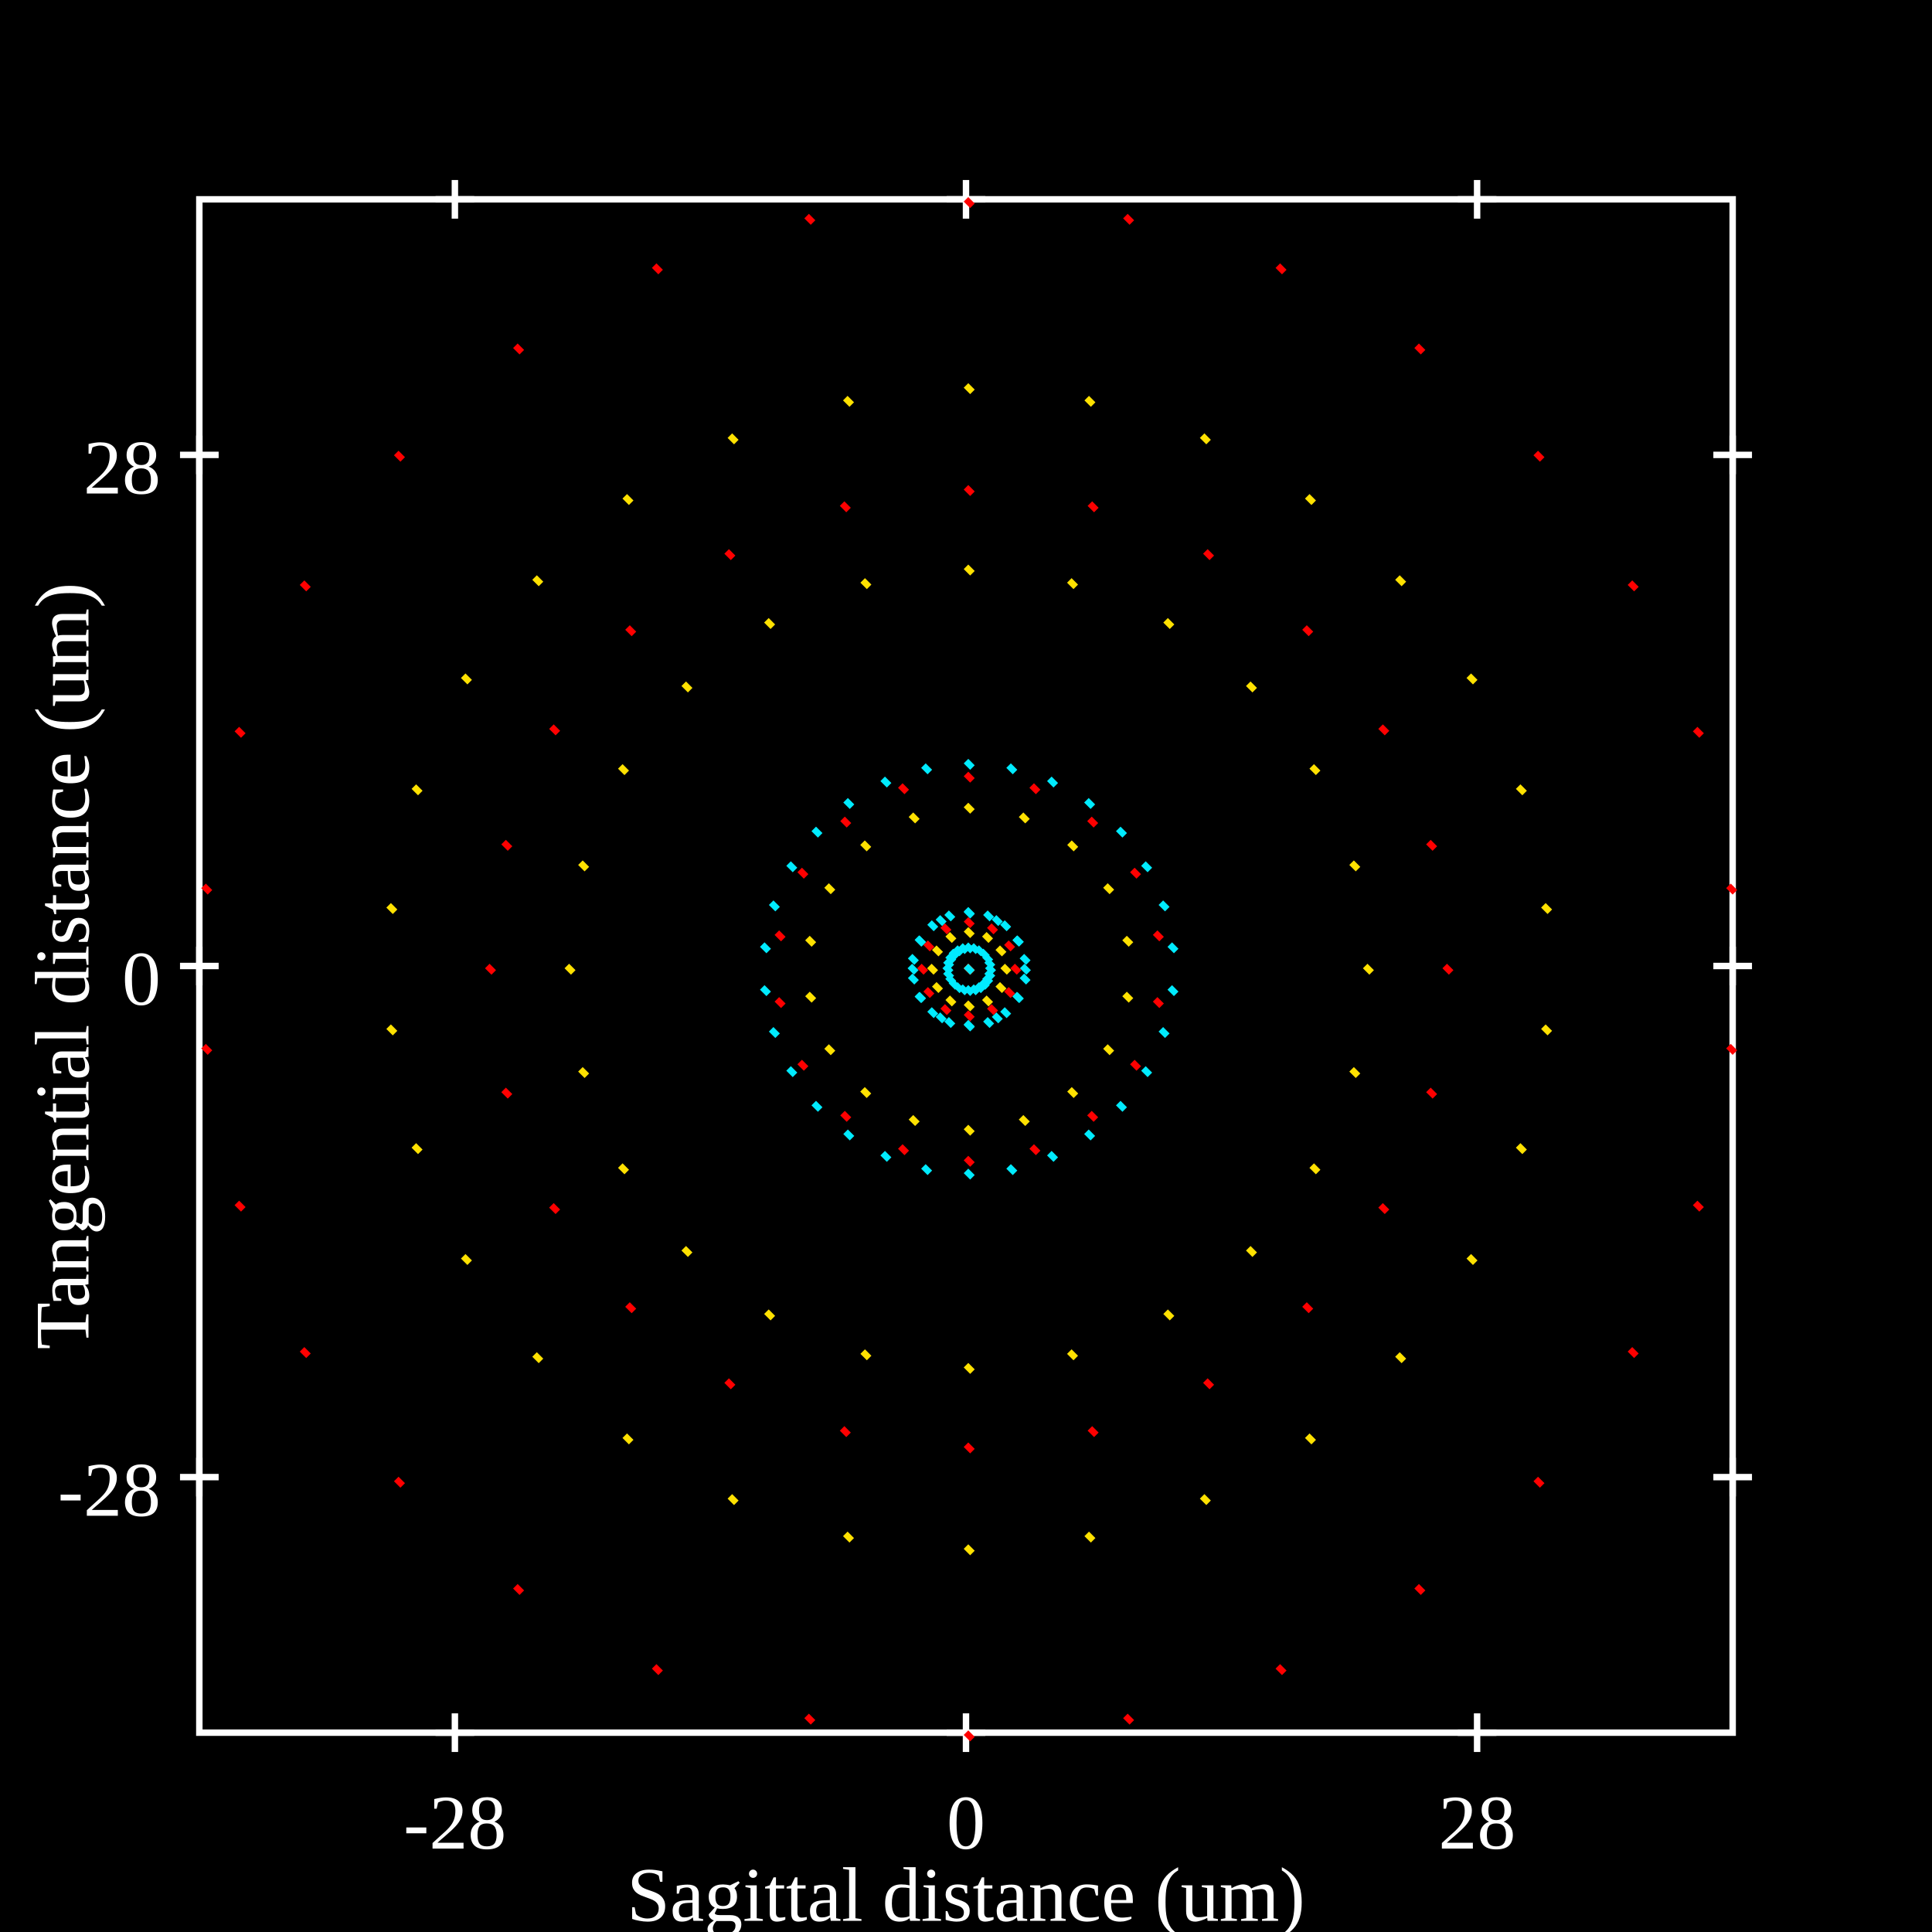
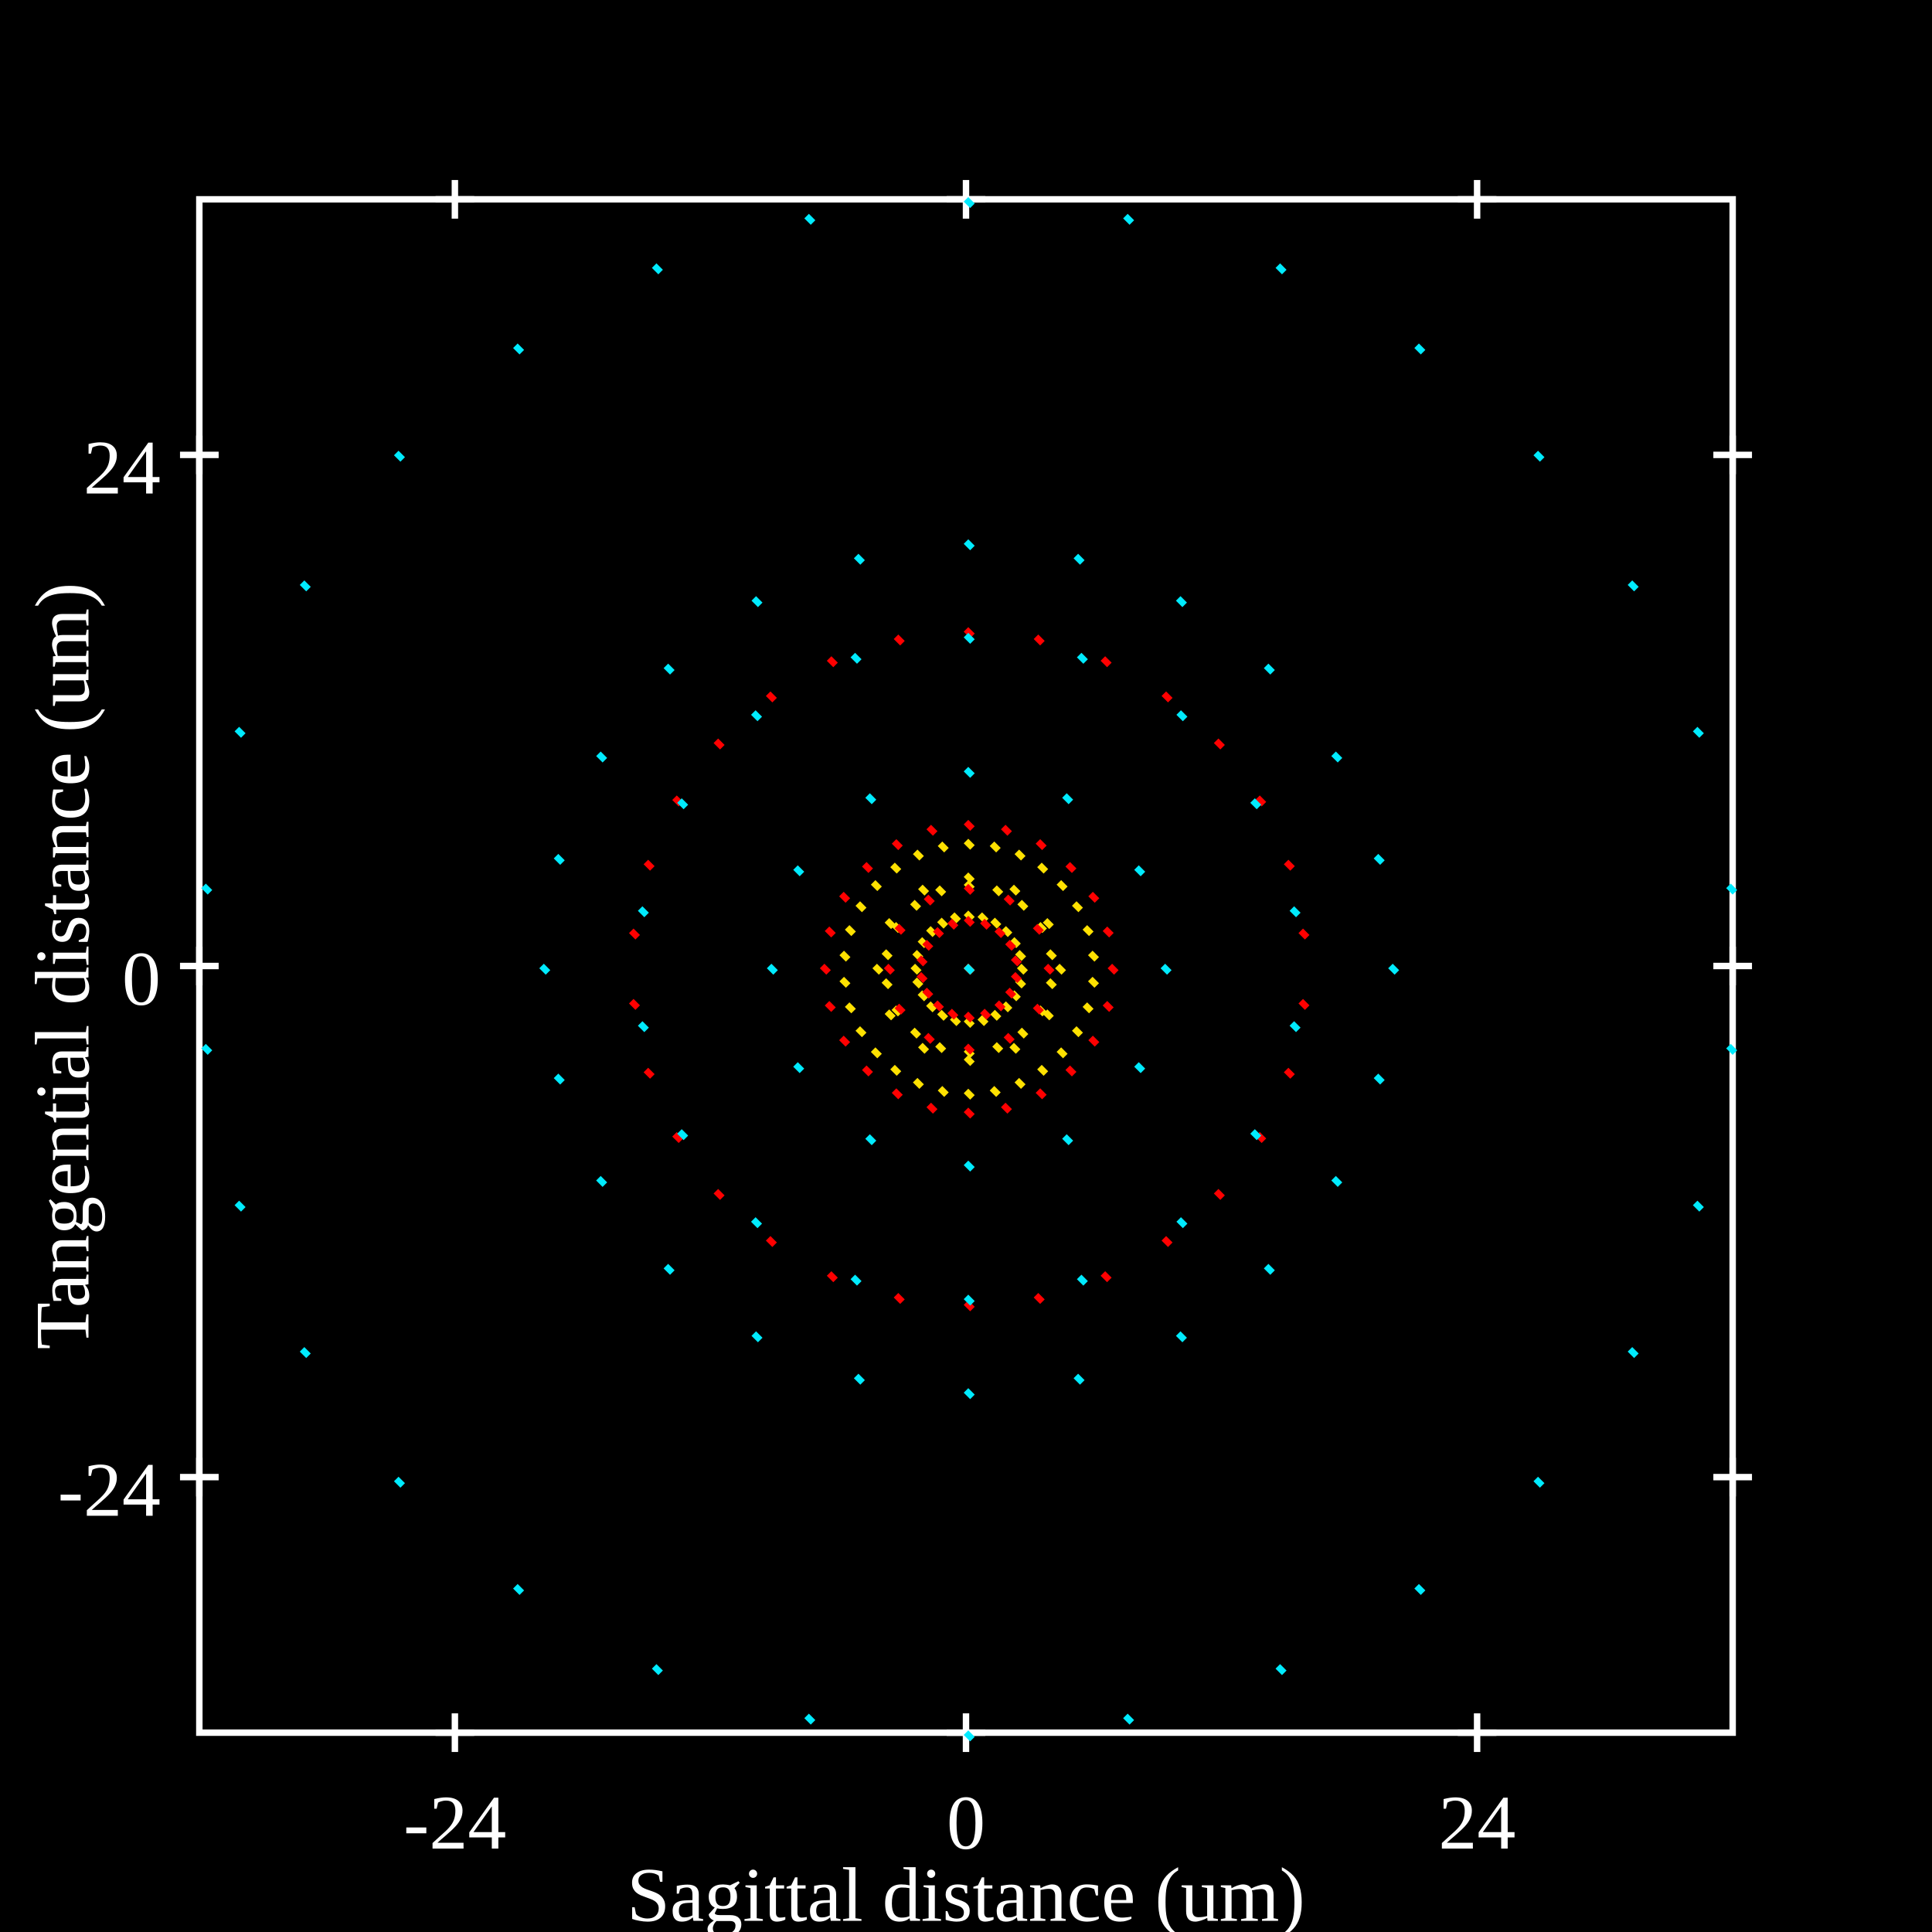
<svg xmlns="http://www.w3.org/2000/svg" xmlns:xlink="http://www.w3.org/1999/xlink" width="300px" height="300px" version="1.1">
  <rect x="0" y="0" width="300" height="300" fill="#000000" />
  <defs>
    <g id="dot">
      <line x1="1" y1="1" x2="0" y2="0" />
    </g>
    <g id="cross">
      <line x1="-3" y1="0" x2="3" y2="0" />
      <line x1="0" y1="-3" x2="0" y2="3" />
    </g>
    <g id="square">
      <line x1="-3" y1="-3" x2="-3" y2="3" />
      <line x1="-3" y1="3" x2="3" y2="3" />
      <line x1="3" y1="3" x2="3" y2="-3" />
      <line x1="3" y1="-3" x2="-3" y2="-3" />
    </g>
    <g id="round">
      <ellipse cx="0" cy="0" rx="3" ry="3" fill="none" />
    </g>
    <g id="triangle">
      <line x1="0" y1="-3" x2="-3" y2="3" />
      <line x1="-3" y1="3" x2="3" y2="3" />
      <line x1="0" y1="-3" x2="3" y2="3" />
    </g>
  </defs>
  <polygon fill="none" stroke="#ffffff" points="30.952,269.048 30.952,30.952 269.048,30.952 269.048,269.048 " />
  <text style="font-size:12;text-align:center;text-anchor:middle;" x="150" y="298.262" fill="#ffffff">Sagittal distance (um)</text>
  <use x="70.635" y="30.952" xlink:href="#cross" stroke="#ffffff" />
  <use x="70.635" y="269.048" xlink:href="#cross" stroke="#ffffff" />
-   <text style="font-size:12;text-align:center;text-anchor:middle;" x="70.635" y="287.048" fill="#ffffff">-28</text>
+   <text style="font-size:12;text-align:center;text-anchor:middle;" x="70.635" y="287.048" fill="#ffffff">-24</text>
  <use x="150" y="30.952" xlink:href="#cross" stroke="#ffffff" />
  <use x="150" y="269.048" xlink:href="#cross" stroke="#ffffff" />
  <text style="font-size:12;text-align:center;text-anchor:middle;" x="150" y="287.048" fill="#ffffff">0</text>
  <use x="229.365" y="30.952" xlink:href="#cross" stroke="#ffffff" />
  <use x="229.365" y="269.048" xlink:href="#cross" stroke="#ffffff" />
-   <text style="font-size:12;text-align:center;text-anchor:middle;" x="229.365" y="287.048" fill="#ffffff">28</text>
+   <text style="font-size:12;text-align:center;text-anchor:middle;" x="229.365" y="287.048" fill="#ffffff">24</text>
  <text style="font-size:12;text-align:center;text-anchor:middle;" x="7.738" y="156" transform="rotate(-90,7.738,150)" fill="#ffffff">Tangential distance (um)</text>
  <use x="269.048" y="229.365" xlink:href="#cross" stroke="#ffffff" />
  <use x="30.952" y="229.365" xlink:href="#cross" stroke="#ffffff" />
-   <text style="font-size:12;text-align:right;text-anchor:end;" x="24.952" y="235.365" fill="#ffffff">-28</text>
+   <text style="font-size:12;text-align:right;text-anchor:end;" x="24.952" y="235.365" fill="#ffffff">-24</text>
  <use x="269.048" y="150" xlink:href="#cross" stroke="#ffffff" />
  <use x="30.952" y="150" xlink:href="#cross" stroke="#ffffff" />
  <text style="font-size:12;text-align:right;text-anchor:end;" x="24.952" y="156" fill="#ffffff">0</text>
  <use x="269.048" y="70.635" xlink:href="#cross" stroke="#ffffff" />
  <use x="30.952" y="70.635" xlink:href="#cross" stroke="#ffffff" />
-   <text style="font-size:12;text-align:right;text-anchor:end;" x="24.952" y="76.635" fill="#ffffff">28</text>
+   <text style="font-size:12;text-align:right;text-anchor:end;" x="24.952" y="76.635" fill="#ffffff">24</text>
  <use x="150" y="150" xlink:href="#dot" stroke="#ffe100" />
  <use x="150" y="150" xlink:href="#dot" stroke="#ff0000" />
  <use x="150" y="150" xlink:href="#dot" stroke="#00ebff" />
-   <use x="150" y="240.15" xlink:href="#dot" stroke="#ffe100" />
-   <use x="150" y="269.048" xlink:href="#dot" stroke="#ff0000" />
-   <use x="150" y="118.187" xlink:href="#dot" stroke="#00ebff" />
-   <use x="131.257" y="238.18" xlink:href="#dot" stroke="#ffe100" />
-   <use x="125.249" y="266.446" xlink:href="#dot" stroke="#ff0000" />
-   <use x="156.614" y="118.882" xlink:href="#dot" stroke="#00ebff" />
-   <use x="113.333" y="232.356" xlink:href="#dot" stroke="#ffe100" />
-   <use x="101.579" y="258.755" xlink:href="#dot" stroke="#ff0000" />
-   <use x="162.94" y="120.937" xlink:href="#dot" stroke="#00ebff" />
-   <use x="97.011" y="222.933" xlink:href="#dot" stroke="#ffe100" />
-   <use x="80.026" y="246.312" xlink:href="#dot" stroke="#ff0000" />
-   <use x="168.699" y="124.263" xlink:href="#dot" stroke="#00ebff" />
-   <use x="83.006" y="210.322" xlink:href="#dot" stroke="#ffe100" />
-   <use x="61.53" y="229.658" xlink:href="#dot" stroke="#ff0000" />
-   <use x="173.642" y="128.713" xlink:href="#dot" stroke="#00ebff" />
-   <use x="71.928" y="195.075" xlink:href="#dot" stroke="#ffe100" />
-   <use x="46.902" y="209.524" xlink:href="#dot" stroke="#ff0000" />
-   <use x="177.551" y="134.093" xlink:href="#dot" stroke="#00ebff" />
-   <use x="64.262" y="177.858" xlink:href="#dot" stroke="#ffe100" />
-   <use x="36.779" y="186.788" xlink:href="#dot" stroke="#ff0000" />
-   <use x="180.256" y="140.169" xlink:href="#dot" stroke="#00ebff" />
-   <use x="60.344" y="159.423" xlink:href="#dot" stroke="#ffe100" />
-   <use x="31.605" y="162.444" xlink:href="#dot" stroke="#ff0000" />
-   <use x="181.639" y="146.675" xlink:href="#dot" stroke="#00ebff" />
-   <use x="60.344" y="140.577" xlink:href="#dot" stroke="#ffe100" />
-   <use x="31.605" y="137.556" xlink:href="#dot" stroke="#ff0000" />
-   <use x="181.639" y="153.325" xlink:href="#dot" stroke="#00ebff" />
-   <use x="64.262" y="122.142" xlink:href="#dot" stroke="#ffe100" />
-   <use x="36.779" y="113.212" xlink:href="#dot" stroke="#ff0000" />
-   <use x="180.256" y="159.831" xlink:href="#dot" stroke="#00ebff" />
-   <use x="71.928" y="104.925" xlink:href="#dot" stroke="#ffe100" />
-   <use x="46.902" y="90.476" xlink:href="#dot" stroke="#ff0000" />
-   <use x="177.551" y="165.907" xlink:href="#dot" stroke="#00ebff" />
-   <use x="83.006" y="89.678" xlink:href="#dot" stroke="#ffe100" />
-   <use x="61.53" y="70.342" xlink:href="#dot" stroke="#ff0000" />
-   <use x="173.642" y="171.287" xlink:href="#dot" stroke="#00ebff" />
-   <use x="97.011" y="77.067" xlink:href="#dot" stroke="#ffe100" />
-   <use x="80.026" y="53.688" xlink:href="#dot" stroke="#ff0000" />
-   <use x="168.699" y="175.737" xlink:href="#dot" stroke="#00ebff" />
-   <use x="113.333" y="67.644" xlink:href="#dot" stroke="#ffe100" />
-   <use x="101.579" y="41.245" xlink:href="#dot" stroke="#ff0000" />
-   <use x="162.94" y="179.063" xlink:href="#dot" stroke="#00ebff" />
-   <use x="131.257" y="61.82" xlink:href="#dot" stroke="#ffe100" />
-   <use x="125.249" y="33.554" xlink:href="#dot" stroke="#ff0000" />
-   <use x="156.614" y="181.118" xlink:href="#dot" stroke="#00ebff" />
-   <use x="150" y="59.85" xlink:href="#dot" stroke="#ffe100" />
-   <use x="150" y="30.952" xlink:href="#dot" stroke="#ff0000" />
-   <use x="150" y="181.813" xlink:href="#dot" stroke="#00ebff" />
-   <use x="168.743" y="61.82" xlink:href="#dot" stroke="#ffe100" />
-   <use x="174.751" y="33.554" xlink:href="#dot" stroke="#ff0000" />
-   <use x="143.386" y="181.118" xlink:href="#dot" stroke="#00ebff" />
-   <use x="186.667" y="67.644" xlink:href="#dot" stroke="#ffe100" />
-   <use x="198.421" y="41.245" xlink:href="#dot" stroke="#ff0000" />
-   <use x="137.06" y="179.063" xlink:href="#dot" stroke="#00ebff" />
-   <use x="202.989" y="77.067" xlink:href="#dot" stroke="#ffe100" />
-   <use x="219.974" y="53.688" xlink:href="#dot" stroke="#ff0000" />
-   <use x="131.301" y="175.737" xlink:href="#dot" stroke="#00ebff" />
-   <use x="216.994" y="89.678" xlink:href="#dot" stroke="#ffe100" />
-   <use x="238.47" y="70.342" xlink:href="#dot" stroke="#ff0000" />
-   <use x="126.358" y="171.287" xlink:href="#dot" stroke="#00ebff" />
-   <use x="228.072" y="104.925" xlink:href="#dot" stroke="#ffe100" />
-   <use x="253.098" y="90.476" xlink:href="#dot" stroke="#ff0000" />
-   <use x="122.449" y="165.907" xlink:href="#dot" stroke="#00ebff" />
-   <use x="235.738" y="122.142" xlink:href="#dot" stroke="#ffe100" />
-   <use x="263.221" y="113.212" xlink:href="#dot" stroke="#ff0000" />
-   <use x="119.744" y="159.831" xlink:href="#dot" stroke="#00ebff" />
-   <use x="239.656" y="140.577" xlink:href="#dot" stroke="#ffe100" />
-   <use x="268.395" y="137.556" xlink:href="#dot" stroke="#ff0000" />
-   <use x="118.361" y="153.325" xlink:href="#dot" stroke="#00ebff" />
-   <use x="239.656" y="159.423" xlink:href="#dot" stroke="#ffe100" />
-   <use x="268.395" y="162.444" xlink:href="#dot" stroke="#ff0000" />
-   <use x="118.361" y="146.675" xlink:href="#dot" stroke="#00ebff" />
-   <use x="235.738" y="177.858" xlink:href="#dot" stroke="#ffe100" />
-   <use x="263.221" y="186.788" xlink:href="#dot" stroke="#ff0000" />
-   <use x="119.744" y="140.169" xlink:href="#dot" stroke="#00ebff" />
-   <use x="228.072" y="195.075" xlink:href="#dot" stroke="#ffe100" />
-   <use x="253.098" y="209.524" xlink:href="#dot" stroke="#ff0000" />
-   <use x="122.449" y="134.093" xlink:href="#dot" stroke="#00ebff" />
-   <use x="216.994" y="210.322" xlink:href="#dot" stroke="#ffe100" />
-   <use x="238.47" y="229.658" xlink:href="#dot" stroke="#ff0000" />
-   <use x="126.358" y="128.713" xlink:href="#dot" stroke="#00ebff" />
-   <use x="202.989" y="222.933" xlink:href="#dot" stroke="#ffe100" />
-   <use x="219.974" y="246.312" xlink:href="#dot" stroke="#ff0000" />
-   <use x="131.301" y="124.263" xlink:href="#dot" stroke="#00ebff" />
-   <use x="186.667" y="232.356" xlink:href="#dot" stroke="#ffe100" />
-   <use x="198.421" y="258.755" xlink:href="#dot" stroke="#ff0000" />
-   <use x="137.06" y="120.937" xlink:href="#dot" stroke="#00ebff" />
-   <use x="168.743" y="238.18" xlink:href="#dot" stroke="#ffe100" />
-   <use x="174.751" y="266.446" xlink:href="#dot" stroke="#ff0000" />
-   <use x="143.386" y="118.882" xlink:href="#dot" stroke="#00ebff" />
-   <use x="150" y="211.986" xlink:href="#dot" stroke="#ffe100" />
-   <use x="150" y="224.335" xlink:href="#dot" stroke="#ff0000" />
-   <use x="150" y="146.691" xlink:href="#dot" stroke="#00ebff" />
-   <use x="133.957" y="209.873" xlink:href="#dot" stroke="#ffe100" />
-   <use x="130.761" y="221.802" xlink:href="#dot" stroke="#ff0000" />
-   <use x="150.856" y="146.804" xlink:href="#dot" stroke="#00ebff" />
-   <use x="119.007" y="203.681" xlink:href="#dot" stroke="#ffe100" />
-   <use x="112.833" y="214.376" xlink:href="#dot" stroke="#ff0000" />
-   <use x="151.654" y="147.134" xlink:href="#dot" stroke="#00ebff" />
-   <use x="106.17" y="193.83" xlink:href="#dot" stroke="#ffe100" />
-   <use x="97.437" y="202.563" xlink:href="#dot" stroke="#ff0000" />
-   <use x="152.34" y="147.66" xlink:href="#dot" stroke="#00ebff" />
-   <use x="96.319" y="180.993" xlink:href="#dot" stroke="#ffe100" />
-   <use x="85.624" y="187.167" xlink:href="#dot" stroke="#ff0000" />
-   <use x="152.866" y="148.346" xlink:href="#dot" stroke="#00ebff" />
-   <use x="90.127" y="166.043" xlink:href="#dot" stroke="#ffe100" />
-   <use x="78.198" y="169.239" xlink:href="#dot" stroke="#ff0000" />
-   <use x="153.196" y="149.144" xlink:href="#dot" stroke="#00ebff" />
-   <use x="88.014" y="150" xlink:href="#dot" stroke="#ffe100" />
-   <use x="75.665" y="150" xlink:href="#dot" stroke="#ff0000" />
-   <use x="153.309" y="150" xlink:href="#dot" stroke="#00ebff" />
-   <use x="90.127" y="133.957" xlink:href="#dot" stroke="#ffe100" />
-   <use x="78.198" y="130.761" xlink:href="#dot" stroke="#ff0000" />
-   <use x="153.196" y="150.856" xlink:href="#dot" stroke="#00ebff" />
-   <use x="96.319" y="119.007" xlink:href="#dot" stroke="#ffe100" />
-   <use x="85.624" y="112.833" xlink:href="#dot" stroke="#ff0000" />
-   <use x="152.866" y="151.654" xlink:href="#dot" stroke="#00ebff" />
-   <use x="106.17" y="106.17" xlink:href="#dot" stroke="#ffe100" />
-   <use x="97.437" y="97.437" xlink:href="#dot" stroke="#ff0000" />
-   <use x="152.34" y="152.34" xlink:href="#dot" stroke="#00ebff" />
-   <use x="119.007" y="96.319" xlink:href="#dot" stroke="#ffe100" />
-   <use x="112.833" y="85.624" xlink:href="#dot" stroke="#ff0000" />
-   <use x="151.654" y="152.866" xlink:href="#dot" stroke="#00ebff" />
-   <use x="133.957" y="90.127" xlink:href="#dot" stroke="#ffe100" />
-   <use x="130.761" y="78.198" xlink:href="#dot" stroke="#ff0000" />
-   <use x="150.856" y="153.196" xlink:href="#dot" stroke="#00ebff" />
-   <use x="150" y="88.014" xlink:href="#dot" stroke="#ffe100" />
-   <use x="150" y="75.665" xlink:href="#dot" stroke="#ff0000" />
-   <use x="150" y="153.309" xlink:href="#dot" stroke="#00ebff" />
-   <use x="166.043" y="90.127" xlink:href="#dot" stroke="#ffe100" />
-   <use x="169.239" y="78.198" xlink:href="#dot" stroke="#ff0000" />
-   <use x="149.144" y="153.196" xlink:href="#dot" stroke="#00ebff" />
-   <use x="180.993" y="96.319" xlink:href="#dot" stroke="#ffe100" />
-   <use x="187.167" y="85.624" xlink:href="#dot" stroke="#ff0000" />
-   <use x="148.346" y="152.866" xlink:href="#dot" stroke="#00ebff" />
-   <use x="193.83" y="106.17" xlink:href="#dot" stroke="#ffe100" />
-   <use x="202.563" y="97.437" xlink:href="#dot" stroke="#ff0000" />
-   <use x="147.66" y="152.34" xlink:href="#dot" stroke="#00ebff" />
-   <use x="203.681" y="119.007" xlink:href="#dot" stroke="#ffe100" />
-   <use x="214.376" y="112.833" xlink:href="#dot" stroke="#ff0000" />
-   <use x="147.134" y="151.654" xlink:href="#dot" stroke="#00ebff" />
-   <use x="209.873" y="133.957" xlink:href="#dot" stroke="#ffe100" />
-   <use x="221.802" y="130.761" xlink:href="#dot" stroke="#ff0000" />
-   <use x="146.804" y="150.856" xlink:href="#dot" stroke="#00ebff" />
-   <use x="211.986" y="150" xlink:href="#dot" stroke="#ffe100" />
-   <use x="224.335" y="150" xlink:href="#dot" stroke="#ff0000" />
-   <use x="146.691" y="150" xlink:href="#dot" stroke="#00ebff" />
-   <use x="209.873" y="166.043" xlink:href="#dot" stroke="#ffe100" />
-   <use x="221.802" y="169.239" xlink:href="#dot" stroke="#ff0000" />
-   <use x="146.804" y="149.144" xlink:href="#dot" stroke="#00ebff" />
-   <use x="203.681" y="180.993" xlink:href="#dot" stroke="#ffe100" />
-   <use x="214.376" y="187.167" xlink:href="#dot" stroke="#ff0000" />
-   <use x="147.134" y="148.346" xlink:href="#dot" stroke="#00ebff" />
-   <use x="193.83" y="193.83" xlink:href="#dot" stroke="#ffe100" />
-   <use x="202.563" y="202.563" xlink:href="#dot" stroke="#ff0000" />
-   <use x="147.66" y="147.66" xlink:href="#dot" stroke="#00ebff" />
-   <use x="180.993" y="203.681" xlink:href="#dot" stroke="#ffe100" />
-   <use x="187.167" y="214.376" xlink:href="#dot" stroke="#ff0000" />
-   <use x="148.346" y="147.134" xlink:href="#dot" stroke="#00ebff" />
-   <use x="166.043" y="209.873" xlink:href="#dot" stroke="#ffe100" />
-   <use x="169.239" y="221.802" xlink:href="#dot" stroke="#ff0000" />
-   <use x="149.144" y="146.804" xlink:href="#dot" stroke="#00ebff" />
-   <use x="150" y="175" xlink:href="#dot" stroke="#ffe100" />
-   <use x="150" y="179.823" xlink:href="#dot" stroke="#ff0000" />
-   <use x="150" y="141.191" xlink:href="#dot" stroke="#00ebff" />
-   <use x="141.45" y="173.492" xlink:href="#dot" stroke="#ffe100" />
-   <use x="139.8" y="178.025" xlink:href="#dot" stroke="#ff0000" />
-   <use x="153.013" y="141.723" xlink:href="#dot" stroke="#00ebff" />
-   <use x="133.931" y="169.151" xlink:href="#dot" stroke="#ffe100" />
-   <use x="130.83" y="172.846" xlink:href="#dot" stroke="#ff0000" />
-   <use x="155.662" y="143.252" xlink:href="#dot" stroke="#00ebff" />
-   <use x="128.35" y="162.5" xlink:href="#dot" stroke="#ffe100" />
-   <use x="124.172" y="164.912" xlink:href="#dot" stroke="#ff0000" />
-   <use x="157.628" y="145.596" xlink:href="#dot" stroke="#00ebff" />
-   <use x="125.38" y="154.341" xlink:href="#dot" stroke="#ffe100" />
-   <use x="120.63" y="155.179" xlink:href="#dot" stroke="#ff0000" />
-   <use x="158.675" y="148.47" xlink:href="#dot" stroke="#00ebff" />
-   <use x="125.38" y="145.659" xlink:href="#dot" stroke="#ffe100" />
-   <use x="120.63" y="144.821" xlink:href="#dot" stroke="#ff0000" />
-   <use x="158.675" y="151.53" xlink:href="#dot" stroke="#00ebff" />
-   <use x="128.35" y="137.5" xlink:href="#dot" stroke="#ffe100" />
-   <use x="124.172" y="135.088" xlink:href="#dot" stroke="#ff0000" />
-   <use x="157.628" y="154.404" xlink:href="#dot" stroke="#00ebff" />
-   <use x="133.931" y="130.849" xlink:href="#dot" stroke="#ffe100" />
-   <use x="130.83" y="127.154" xlink:href="#dot" stroke="#ff0000" />
-   <use x="155.662" y="156.748" xlink:href="#dot" stroke="#00ebff" />
-   <use x="141.45" y="126.508" xlink:href="#dot" stroke="#ffe100" />
-   <use x="139.8" y="121.975" xlink:href="#dot" stroke="#ff0000" />
-   <use x="153.013" y="158.277" xlink:href="#dot" stroke="#00ebff" />
-   <use x="150" y="125" xlink:href="#dot" stroke="#ffe100" />
-   <use x="150" y="120.177" xlink:href="#dot" stroke="#ff0000" />
-   <use x="150" y="158.809" xlink:href="#dot" stroke="#00ebff" />
-   <use x="158.55" y="126.508" xlink:href="#dot" stroke="#ffe100" />
-   <use x="160.2" y="121.975" xlink:href="#dot" stroke="#ff0000" />
-   <use x="146.987" y="158.277" xlink:href="#dot" stroke="#00ebff" />
-   <use x="166.069" y="130.849" xlink:href="#dot" stroke="#ffe100" />
-   <use x="169.17" y="127.154" xlink:href="#dot" stroke="#ff0000" />
-   <use x="144.338" y="156.748" xlink:href="#dot" stroke="#00ebff" />
-   <use x="171.65" y="137.5" xlink:href="#dot" stroke="#ffe100" />
-   <use x="175.828" y="135.088" xlink:href="#dot" stroke="#ff0000" />
-   <use x="142.372" y="154.404" xlink:href="#dot" stroke="#00ebff" />
-   <use x="174.62" y="145.659" xlink:href="#dot" stroke="#ffe100" />
-   <use x="179.37" y="144.821" xlink:href="#dot" stroke="#ff0000" />
-   <use x="141.325" y="151.53" xlink:href="#dot" stroke="#00ebff" />
-   <use x="174.62" y="154.341" xlink:href="#dot" stroke="#ffe100" />
-   <use x="179.37" y="155.179" xlink:href="#dot" stroke="#ff0000" />
-   <use x="141.325" y="148.47" xlink:href="#dot" stroke="#00ebff" />
-   <use x="171.65" y="162.5" xlink:href="#dot" stroke="#ffe100" />
-   <use x="175.828" y="164.912" xlink:href="#dot" stroke="#ff0000" />
-   <use x="142.372" y="145.596" xlink:href="#dot" stroke="#00ebff" />
-   <use x="166.069" y="169.151" xlink:href="#dot" stroke="#ffe100" />
-   <use x="169.17" y="172.846" xlink:href="#dot" stroke="#ff0000" />
-   <use x="144.338" y="143.252" xlink:href="#dot" stroke="#00ebff" />
-   <use x="158.55" y="173.492" xlink:href="#dot" stroke="#ffe100" />
-   <use x="160.2" y="178.025" xlink:href="#dot" stroke="#ff0000" />
-   <use x="146.987" y="141.723" xlink:href="#dot" stroke="#00ebff" />
-   <use x="150" y="155.691" xlink:href="#dot" stroke="#ffe100" />
-   <use x="150" y="157.238" xlink:href="#dot" stroke="#ff0000" />
-   <use x="150" y="141.278" xlink:href="#dot" stroke="#00ebff" />
-   <use x="147.155" y="154.928" xlink:href="#dot" stroke="#ffe100" />
-   <use x="146.381" y="156.269" xlink:href="#dot" stroke="#ff0000" />
-   <use x="154.361" y="142.447" xlink:href="#dot" stroke="#00ebff" />
-   <use x="145.072" y="152.845" xlink:href="#dot" stroke="#ffe100" />
-   <use x="143.731" y="153.619" xlink:href="#dot" stroke="#ff0000" />
-   <use x="157.553" y="145.639" xlink:href="#dot" stroke="#00ebff" />
-   <use x="144.309" y="150" xlink:href="#dot" stroke="#ffe100" />
-   <use x="142.762" y="150" xlink:href="#dot" stroke="#ff0000" />
-   <use x="158.722" y="150" xlink:href="#dot" stroke="#00ebff" />
-   <use x="145.072" y="147.155" xlink:href="#dot" stroke="#ffe100" />
-   <use x="143.731" y="146.381" xlink:href="#dot" stroke="#ff0000" />
-   <use x="157.553" y="154.361" xlink:href="#dot" stroke="#00ebff" />
-   <use x="147.155" y="145.072" xlink:href="#dot" stroke="#ffe100" />
-   <use x="146.381" y="143.731" xlink:href="#dot" stroke="#ff0000" />
-   <use x="154.361" y="157.553" xlink:href="#dot" stroke="#00ebff" />
-   <use x="150" y="144.309" xlink:href="#dot" stroke="#ffe100" />
-   <use x="150" y="142.762" xlink:href="#dot" stroke="#ff0000" />
-   <use x="150" y="158.722" xlink:href="#dot" stroke="#00ebff" />
-   <use x="152.845" y="145.072" xlink:href="#dot" stroke="#ffe100" />
-   <use x="153.619" y="143.731" xlink:href="#dot" stroke="#ff0000" />
-   <use x="145.639" y="157.553" xlink:href="#dot" stroke="#00ebff" />
-   <use x="154.928" y="147.155" xlink:href="#dot" stroke="#ffe100" />
-   <use x="156.269" y="146.381" xlink:href="#dot" stroke="#ff0000" />
-   <use x="142.447" y="154.361" xlink:href="#dot" stroke="#00ebff" />
-   <use x="155.691" y="150" xlink:href="#dot" stroke="#ffe100" />
-   <use x="157.238" y="150" xlink:href="#dot" stroke="#ff0000" />
-   <use x="141.278" y="150" xlink:href="#dot" stroke="#00ebff" />
-   <use x="154.928" y="152.845" xlink:href="#dot" stroke="#ffe100" />
-   <use x="156.269" y="153.619" xlink:href="#dot" stroke="#ff0000" />
-   <use x="142.447" y="145.639" xlink:href="#dot" stroke="#00ebff" />
-   <use x="152.845" y="154.928" xlink:href="#dot" stroke="#ffe100" />
-   <use x="153.619" y="156.269" xlink:href="#dot" stroke="#ff0000" />
-   <use x="145.639" y="142.447" xlink:href="#dot" stroke="#00ebff" />
+   <use x="150" y="169.406" xlink:href="#dot" stroke="#ffe100" />
+   <use x="150" y="202.265" xlink:href="#dot" stroke="#ff0000" />
+   <use x="150" y="30.952" xlink:href="#dot" stroke="#00ebff" />
+   <use x="145.965" y="168.982" xlink:href="#dot" stroke="#ffe100" />
+   <use x="139.133" y="201.123" xlink:href="#dot" stroke="#ff0000" />
+   <use x="174.751" y="33.554" xlink:href="#dot" stroke="#00ebff" />
+   <use x="142.107" y="167.728" xlink:href="#dot" stroke="#ffe100" />
+   <use x="128.742" y="197.747" xlink:href="#dot" stroke="#ff0000" />
+   <use x="198.421" y="41.245" xlink:href="#dot" stroke="#00ebff" />
+   <use x="138.594" y="165.7" xlink:href="#dot" stroke="#ffe100" />
+   <use x="119.279" y="192.283" xlink:href="#dot" stroke="#ff0000" />
+   <use x="219.974" y="53.688" xlink:href="#dot" stroke="#00ebff" />
+   <use x="135.579" y="162.985" xlink:href="#dot" stroke="#ffe100" />
+   <use x="111.159" y="184.972" xlink:href="#dot" stroke="#ff0000" />
+   <use x="238.47" y="70.342" xlink:href="#dot" stroke="#00ebff" />
+   <use x="133.194" y="159.703" xlink:href="#dot" stroke="#ffe100" />
+   <use x="104.737" y="176.133" xlink:href="#dot" stroke="#ff0000" />
+   <use x="253.098" y="90.476" xlink:href="#dot" stroke="#00ebff" />
+   <use x="131.544" y="155.997" xlink:href="#dot" stroke="#ffe100" />
+   <use x="100.293" y="166.151" xlink:href="#dot" stroke="#ff0000" />
+   <use x="263.221" y="113.212" xlink:href="#dot" stroke="#00ebff" />
+   <use x="130.701" y="152.028" xlink:href="#dot" stroke="#ffe100" />
+   <use x="98.021" y="155.463" xlink:href="#dot" stroke="#ff0000" />
+   <use x="268.395" y="137.556" xlink:href="#dot" stroke="#00ebff" />
+   <use x="130.701" y="147.972" xlink:href="#dot" stroke="#ffe100" />
+   <use x="98.021" y="144.537" xlink:href="#dot" stroke="#ff0000" />
+   <use x="268.395" y="162.444" xlink:href="#dot" stroke="#00ebff" />
+   <use x="131.544" y="144.003" xlink:href="#dot" stroke="#ffe100" />
+   <use x="100.293" y="133.849" xlink:href="#dot" stroke="#ff0000" />
+   <use x="263.221" y="186.788" xlink:href="#dot" stroke="#00ebff" />
+   <use x="133.194" y="140.297" xlink:href="#dot" stroke="#ffe100" />
+   <use x="104.737" y="123.867" xlink:href="#dot" stroke="#ff0000" />
+   <use x="253.098" y="209.524" xlink:href="#dot" stroke="#00ebff" />
+   <use x="135.579" y="137.015" xlink:href="#dot" stroke="#ffe100" />
+   <use x="111.159" y="115.028" xlink:href="#dot" stroke="#ff0000" />
+   <use x="238.47" y="229.658" xlink:href="#dot" stroke="#00ebff" />
+   <use x="138.594" y="134.3" xlink:href="#dot" stroke="#ffe100" />
+   <use x="119.279" y="107.717" xlink:href="#dot" stroke="#ff0000" />
+   <use x="219.974" y="246.312" xlink:href="#dot" stroke="#00ebff" />
+   <use x="142.107" y="132.272" xlink:href="#dot" stroke="#ffe100" />
+   <use x="128.742" y="102.253" xlink:href="#dot" stroke="#ff0000" />
+   <use x="198.421" y="258.755" xlink:href="#dot" stroke="#00ebff" />
+   <use x="145.965" y="131.018" xlink:href="#dot" stroke="#ffe100" />
+   <use x="139.133" y="98.877" xlink:href="#dot" stroke="#ff0000" />
+   <use x="174.751" y="266.446" xlink:href="#dot" stroke="#00ebff" />
+   <use x="150" y="130.594" xlink:href="#dot" stroke="#ffe100" />
+   <use x="150" y="97.735" xlink:href="#dot" stroke="#ff0000" />
+   <use x="150" y="269.048" xlink:href="#dot" stroke="#00ebff" />
+   <use x="154.035" y="131.018" xlink:href="#dot" stroke="#ffe100" />
+   <use x="160.867" y="98.877" xlink:href="#dot" stroke="#ff0000" />
+   <use x="125.249" y="266.446" xlink:href="#dot" stroke="#00ebff" />
+   <use x="157.893" y="132.272" xlink:href="#dot" stroke="#ffe100" />
+   <use x="171.258" y="102.253" xlink:href="#dot" stroke="#ff0000" />
+   <use x="101.579" y="258.755" xlink:href="#dot" stroke="#00ebff" />
+   <use x="161.406" y="134.3" xlink:href="#dot" stroke="#ffe100" />
+   <use x="180.721" y="107.717" xlink:href="#dot" stroke="#ff0000" />
+   <use x="80.026" y="246.312" xlink:href="#dot" stroke="#00ebff" />
+   <use x="164.421" y="137.015" xlink:href="#dot" stroke="#ffe100" />
+   <use x="188.841" y="115.028" xlink:href="#dot" stroke="#ff0000" />
+   <use x="61.53" y="229.658" xlink:href="#dot" stroke="#00ebff" />
+   <use x="166.806" y="140.297" xlink:href="#dot" stroke="#ffe100" />
+   <use x="195.263" y="123.867" xlink:href="#dot" stroke="#ff0000" />
+   <use x="46.902" y="209.524" xlink:href="#dot" stroke="#00ebff" />
+   <use x="168.456" y="144.003" xlink:href="#dot" stroke="#ffe100" />
+   <use x="199.707" y="133.849" xlink:href="#dot" stroke="#ff0000" />
+   <use x="36.779" y="186.788" xlink:href="#dot" stroke="#00ebff" />
+   <use x="169.299" y="147.972" xlink:href="#dot" stroke="#ffe100" />
+   <use x="201.979" y="144.537" xlink:href="#dot" stroke="#ff0000" />
+   <use x="31.605" y="162.444" xlink:href="#dot" stroke="#00ebff" />
+   <use x="169.299" y="152.028" xlink:href="#dot" stroke="#ffe100" />
+   <use x="201.979" y="155.463" xlink:href="#dot" stroke="#ff0000" />
+   <use x="31.605" y="137.556" xlink:href="#dot" stroke="#00ebff" />
+   <use x="168.456" y="155.997" xlink:href="#dot" stroke="#ffe100" />
+   <use x="199.707" y="166.151" xlink:href="#dot" stroke="#ff0000" />
+   <use x="36.779" y="113.212" xlink:href="#dot" stroke="#00ebff" />
+   <use x="166.806" y="159.703" xlink:href="#dot" stroke="#ffe100" />
+   <use x="195.263" y="176.133" xlink:href="#dot" stroke="#ff0000" />
+   <use x="46.902" y="90.476" xlink:href="#dot" stroke="#00ebff" />
+   <use x="164.421" y="162.985" xlink:href="#dot" stroke="#ffe100" />
+   <use x="188.841" y="184.972" xlink:href="#dot" stroke="#ff0000" />
+   <use x="61.53" y="70.342" xlink:href="#dot" stroke="#00ebff" />
+   <use x="161.406" y="165.7" xlink:href="#dot" stroke="#ffe100" />
+   <use x="180.721" y="192.283" xlink:href="#dot" stroke="#ff0000" />
+   <use x="80.026" y="53.688" xlink:href="#dot" stroke="#00ebff" />
+   <use x="157.893" y="167.728" xlink:href="#dot" stroke="#ffe100" />
+   <use x="171.258" y="197.747" xlink:href="#dot" stroke="#ff0000" />
+   <use x="101.579" y="41.245" xlink:href="#dot" stroke="#00ebff" />
+   <use x="154.035" y="168.982" xlink:href="#dot" stroke="#ffe100" />
+   <use x="160.867" y="201.123" xlink:href="#dot" stroke="#ff0000" />
+   <use x="125.249" y="33.554" xlink:href="#dot" stroke="#00ebff" />
+   <use x="150" y="158.263" xlink:href="#dot" stroke="#ffe100" />
+   <use x="150" y="172.339" xlink:href="#dot" stroke="#ff0000" />
+   <use x="150" y="84.094" xlink:href="#dot" stroke="#00ebff" />
+   <use x="147.861" y="157.981" xlink:href="#dot" stroke="#ffe100" />
+   <use x="144.218" y="171.578" xlink:href="#dot" stroke="#ff0000" />
+   <use x="167.058" y="86.339" xlink:href="#dot" stroke="#00ebff" />
+   <use x="145.869" y="157.156" xlink:href="#dot" stroke="#ffe100" />
+   <use x="138.83" y="169.346" xlink:href="#dot" stroke="#ff0000" />
+   <use x="182.953" y="92.923" xlink:href="#dot" stroke="#00ebff" />
+   <use x="144.157" y="155.843" xlink:href="#dot" stroke="#ffe100" />
+   <use x="134.204" y="165.796" xlink:href="#dot" stroke="#ff0000" />
+   <use x="196.603" y="103.397" xlink:href="#dot" stroke="#00ebff" />
+   <use x="142.844" y="154.131" xlink:href="#dot" stroke="#ffe100" />
+   <use x="130.654" y="161.17" xlink:href="#dot" stroke="#ff0000" />
+   <use x="207.077" y="117.047" xlink:href="#dot" stroke="#00ebff" />
+   <use x="142.019" y="152.139" xlink:href="#dot" stroke="#ffe100" />
+   <use x="128.422" y="155.782" xlink:href="#dot" stroke="#ff0000" />
+   <use x="213.661" y="132.942" xlink:href="#dot" stroke="#00ebff" />
+   <use x="141.737" y="150" xlink:href="#dot" stroke="#ffe100" />
+   <use x="127.661" y="150" xlink:href="#dot" stroke="#ff0000" />
+   <use x="215.906" y="150" xlink:href="#dot" stroke="#00ebff" />
+   <use x="142.019" y="147.861" xlink:href="#dot" stroke="#ffe100" />
+   <use x="128.422" y="144.218" xlink:href="#dot" stroke="#ff0000" />
+   <use x="213.661" y="167.058" xlink:href="#dot" stroke="#00ebff" />
+   <use x="142.844" y="145.869" xlink:href="#dot" stroke="#ffe100" />
+   <use x="130.654" y="138.83" xlink:href="#dot" stroke="#ff0000" />
+   <use x="207.077" y="182.953" xlink:href="#dot" stroke="#00ebff" />
+   <use x="144.157" y="144.157" xlink:href="#dot" stroke="#ffe100" />
+   <use x="134.204" y="134.204" xlink:href="#dot" stroke="#ff0000" />
+   <use x="196.603" y="196.603" xlink:href="#dot" stroke="#00ebff" />
+   <use x="145.869" y="142.844" xlink:href="#dot" stroke="#ffe100" />
+   <use x="138.83" y="130.654" xlink:href="#dot" stroke="#ff0000" />
+   <use x="182.953" y="207.077" xlink:href="#dot" stroke="#00ebff" />
+   <use x="147.861" y="142.019" xlink:href="#dot" stroke="#ffe100" />
+   <use x="144.218" y="128.422" xlink:href="#dot" stroke="#ff0000" />
+   <use x="167.058" y="213.661" xlink:href="#dot" stroke="#00ebff" />
+   <use x="150" y="141.737" xlink:href="#dot" stroke="#ffe100" />
+   <use x="150" y="127.661" xlink:href="#dot" stroke="#ff0000" />
+   <use x="150" y="215.906" xlink:href="#dot" stroke="#00ebff" />
+   <use x="152.139" y="142.019" xlink:href="#dot" stroke="#ffe100" />
+   <use x="155.782" y="128.422" xlink:href="#dot" stroke="#ff0000" />
+   <use x="132.942" y="213.661" xlink:href="#dot" stroke="#00ebff" />
+   <use x="154.131" y="142.844" xlink:href="#dot" stroke="#ffe100" />
+   <use x="161.17" y="130.654" xlink:href="#dot" stroke="#ff0000" />
+   <use x="117.047" y="207.077" xlink:href="#dot" stroke="#00ebff" />
+   <use x="155.843" y="144.157" xlink:href="#dot" stroke="#ffe100" />
+   <use x="165.796" y="134.204" xlink:href="#dot" stroke="#ff0000" />
+   <use x="103.397" y="196.603" xlink:href="#dot" stroke="#00ebff" />
+   <use x="157.156" y="145.869" xlink:href="#dot" stroke="#ffe100" />
+   <use x="169.346" y="138.83" xlink:href="#dot" stroke="#ff0000" />
+   <use x="92.923" y="182.953" xlink:href="#dot" stroke="#00ebff" />
+   <use x="157.981" y="147.861" xlink:href="#dot" stroke="#ffe100" />
+   <use x="171.578" y="144.218" xlink:href="#dot" stroke="#ff0000" />
+   <use x="86.339" y="167.058" xlink:href="#dot" stroke="#00ebff" />
+   <use x="158.263" y="150" xlink:href="#dot" stroke="#ffe100" />
+   <use x="172.339" y="150" xlink:href="#dot" stroke="#ff0000" />
+   <use x="84.094" y="150" xlink:href="#dot" stroke="#00ebff" />
+   <use x="157.981" y="152.139" xlink:href="#dot" stroke="#ffe100" />
+   <use x="171.578" y="155.782" xlink:href="#dot" stroke="#ff0000" />
+   <use x="86.339" y="132.942" xlink:href="#dot" stroke="#00ebff" />
+   <use x="157.156" y="154.131" xlink:href="#dot" stroke="#ffe100" />
+   <use x="169.346" y="161.17" xlink:href="#dot" stroke="#ff0000" />
+   <use x="92.923" y="117.047" xlink:href="#dot" stroke="#00ebff" />
+   <use x="155.843" y="155.843" xlink:href="#dot" stroke="#ffe100" />
+   <use x="165.796" y="165.796" xlink:href="#dot" stroke="#ff0000" />
+   <use x="103.397" y="103.397" xlink:href="#dot" stroke="#00ebff" />
+   <use x="154.131" y="157.156" xlink:href="#dot" stroke="#ffe100" />
+   <use x="161.17" y="169.346" xlink:href="#dot" stroke="#ff0000" />
+   <use x="117.047" y="92.923" xlink:href="#dot" stroke="#00ebff" />
+   <use x="152.139" y="157.981" xlink:href="#dot" stroke="#ffe100" />
+   <use x="155.782" y="171.578" xlink:href="#dot" stroke="#ff0000" />
+   <use x="132.942" y="86.339" xlink:href="#dot" stroke="#00ebff" />
+   <use x="150" y="137.049" xlink:href="#dot" stroke="#ffe100" />
+   <use x="150" y="142.569" xlink:href="#dot" stroke="#ff0000" />
+   <use x="150" y="98.621" xlink:href="#dot" stroke="#00ebff" />
+   <use x="154.43" y="137.83" xlink:href="#dot" stroke="#ffe100" />
+   <use x="152.541" y="143.017" xlink:href="#dot" stroke="#ff0000" />
+   <use x="167.573" y="101.719" xlink:href="#dot" stroke="#00ebff" />
+   <use x="158.325" y="140.079" xlink:href="#dot" stroke="#ffe100" />
+   <use x="154.776" y="144.308" xlink:href="#dot" stroke="#ff0000" />
+   <use x="183.026" y="110.641" xlink:href="#dot" stroke="#00ebff" />
+   <use x="161.216" y="143.524" xlink:href="#dot" stroke="#ffe100" />
+   <use x="156.435" y="146.285" xlink:href="#dot" stroke="#ff0000" />
+   <use x="194.496" y="124.31" xlink:href="#dot" stroke="#00ebff" />
+   <use x="162.754" y="147.751" xlink:href="#dot" stroke="#ffe100" />
+   <use x="157.318" y="148.71" xlink:href="#dot" stroke="#ff0000" />
+   <use x="200.598" y="141.078" xlink:href="#dot" stroke="#00ebff" />
+   <use x="162.754" y="152.249" xlink:href="#dot" stroke="#ffe100" />
+   <use x="157.318" y="151.29" xlink:href="#dot" stroke="#ff0000" />
+   <use x="200.598" y="158.922" xlink:href="#dot" stroke="#00ebff" />
+   <use x="161.216" y="156.476" xlink:href="#dot" stroke="#ffe100" />
+   <use x="156.435" y="153.715" xlink:href="#dot" stroke="#ff0000" />
+   <use x="194.496" y="175.69" xlink:href="#dot" stroke="#00ebff" />
+   <use x="158.325" y="159.921" xlink:href="#dot" stroke="#ffe100" />
+   <use x="154.776" y="155.692" xlink:href="#dot" stroke="#ff0000" />
+   <use x="183.026" y="189.359" xlink:href="#dot" stroke="#00ebff" />
+   <use x="154.43" y="162.17" xlink:href="#dot" stroke="#ffe100" />
+   <use x="152.541" y="156.983" xlink:href="#dot" stroke="#ff0000" />
+   <use x="167.573" y="198.281" xlink:href="#dot" stroke="#00ebff" />
+   <use x="150" y="162.951" xlink:href="#dot" stroke="#ffe100" />
+   <use x="150" y="157.431" xlink:href="#dot" stroke="#ff0000" />
+   <use x="150" y="201.379" xlink:href="#dot" stroke="#00ebff" />
+   <use x="145.57" y="162.17" xlink:href="#dot" stroke="#ffe100" />
+   <use x="147.459" y="156.983" xlink:href="#dot" stroke="#ff0000" />
+   <use x="132.427" y="198.281" xlink:href="#dot" stroke="#00ebff" />
+   <use x="141.675" y="159.921" xlink:href="#dot" stroke="#ffe100" />
+   <use x="145.224" y="155.692" xlink:href="#dot" stroke="#ff0000" />
+   <use x="116.974" y="189.359" xlink:href="#dot" stroke="#00ebff" />
+   <use x="138.784" y="156.476" xlink:href="#dot" stroke="#ffe100" />
+   <use x="143.565" y="153.715" xlink:href="#dot" stroke="#ff0000" />
+   <use x="105.504" y="175.69" xlink:href="#dot" stroke="#00ebff" />
+   <use x="137.246" y="152.249" xlink:href="#dot" stroke="#ffe100" />
+   <use x="142.682" y="151.29" xlink:href="#dot" stroke="#ff0000" />
+   <use x="99.402" y="158.922" xlink:href="#dot" stroke="#00ebff" />
+   <use x="137.246" y="147.751" xlink:href="#dot" stroke="#ffe100" />
+   <use x="142.682" y="148.71" xlink:href="#dot" stroke="#ff0000" />
+   <use x="99.402" y="141.078" xlink:href="#dot" stroke="#00ebff" />
+   <use x="138.784" y="143.524" xlink:href="#dot" stroke="#ffe100" />
+   <use x="143.565" y="146.285" xlink:href="#dot" stroke="#ff0000" />
+   <use x="105.504" y="124.31" xlink:href="#dot" stroke="#00ebff" />
+   <use x="141.675" y="140.079" xlink:href="#dot" stroke="#ffe100" />
+   <use x="145.224" y="144.308" xlink:href="#dot" stroke="#ff0000" />
+   <use x="116.974" y="110.641" xlink:href="#dot" stroke="#00ebff" />
+   <use x="145.57" y="137.83" xlink:href="#dot" stroke="#ffe100" />
+   <use x="147.459" y="143.017" xlink:href="#dot" stroke="#ff0000" />
+   <use x="132.427" y="101.719" xlink:href="#dot" stroke="#00ebff" />
+   <use x="150" y="135.82" xlink:href="#dot" stroke="#ffe100" />
+   <use x="150" y="137.601" xlink:href="#dot" stroke="#ff0000" />
+   <use x="150" y="119.43" xlink:href="#dot" stroke="#00ebff" />
+   <use x="157.09" y="137.72" xlink:href="#dot" stroke="#ffe100" />
+   <use x="156.2" y="139.262" xlink:href="#dot" stroke="#ff0000" />
+   <use x="165.285" y="123.526" xlink:href="#dot" stroke="#00ebff" />
+   <use x="162.28" y="142.91" xlink:href="#dot" stroke="#ffe100" />
+   <use x="160.738" y="143.8" xlink:href="#dot" stroke="#ff0000" />
+   <use x="176.474" y="134.715" xlink:href="#dot" stroke="#00ebff" />
+   <use x="164.18" y="150" xlink:href="#dot" stroke="#ffe100" />
+   <use x="162.399" y="150" xlink:href="#dot" stroke="#ff0000" />
+   <use x="180.57" y="150" xlink:href="#dot" stroke="#00ebff" />
+   <use x="162.28" y="157.09" xlink:href="#dot" stroke="#ffe100" />
+   <use x="160.738" y="156.2" xlink:href="#dot" stroke="#ff0000" />
+   <use x="176.474" y="165.285" xlink:href="#dot" stroke="#00ebff" />
+   <use x="157.09" y="162.28" xlink:href="#dot" stroke="#ffe100" />
+   <use x="156.2" y="160.738" xlink:href="#dot" stroke="#ff0000" />
+   <use x="165.285" y="176.474" xlink:href="#dot" stroke="#00ebff" />
+   <use x="150" y="164.18" xlink:href="#dot" stroke="#ffe100" />
+   <use x="150" y="162.399" xlink:href="#dot" stroke="#ff0000" />
+   <use x="150" y="180.57" xlink:href="#dot" stroke="#00ebff" />
+   <use x="142.91" y="162.28" xlink:href="#dot" stroke="#ffe100" />
+   <use x="143.8" y="160.738" xlink:href="#dot" stroke="#ff0000" />
+   <use x="134.715" y="176.474" xlink:href="#dot" stroke="#00ebff" />
+   <use x="137.72" y="157.09" xlink:href="#dot" stroke="#ffe100" />
+   <use x="139.262" y="156.2" xlink:href="#dot" stroke="#ff0000" />
+   <use x="123.526" y="165.285" xlink:href="#dot" stroke="#00ebff" />
+   <use x="135.82" y="150" xlink:href="#dot" stroke="#ffe100" />
+   <use x="137.601" y="150" xlink:href="#dot" stroke="#ff0000" />
+   <use x="119.43" y="150" xlink:href="#dot" stroke="#00ebff" />
+   <use x="137.72" y="142.91" xlink:href="#dot" stroke="#ffe100" />
+   <use x="139.262" y="143.8" xlink:href="#dot" stroke="#ff0000" />
+   <use x="123.526" y="134.715" xlink:href="#dot" stroke="#00ebff" />
+   <use x="142.91" y="137.72" xlink:href="#dot" stroke="#ffe100" />
+   <use x="143.8" y="139.262" xlink:href="#dot" stroke="#ff0000" />
+   <use x="134.715" y="123.526" xlink:href="#dot" stroke="#00ebff" />
</svg>
